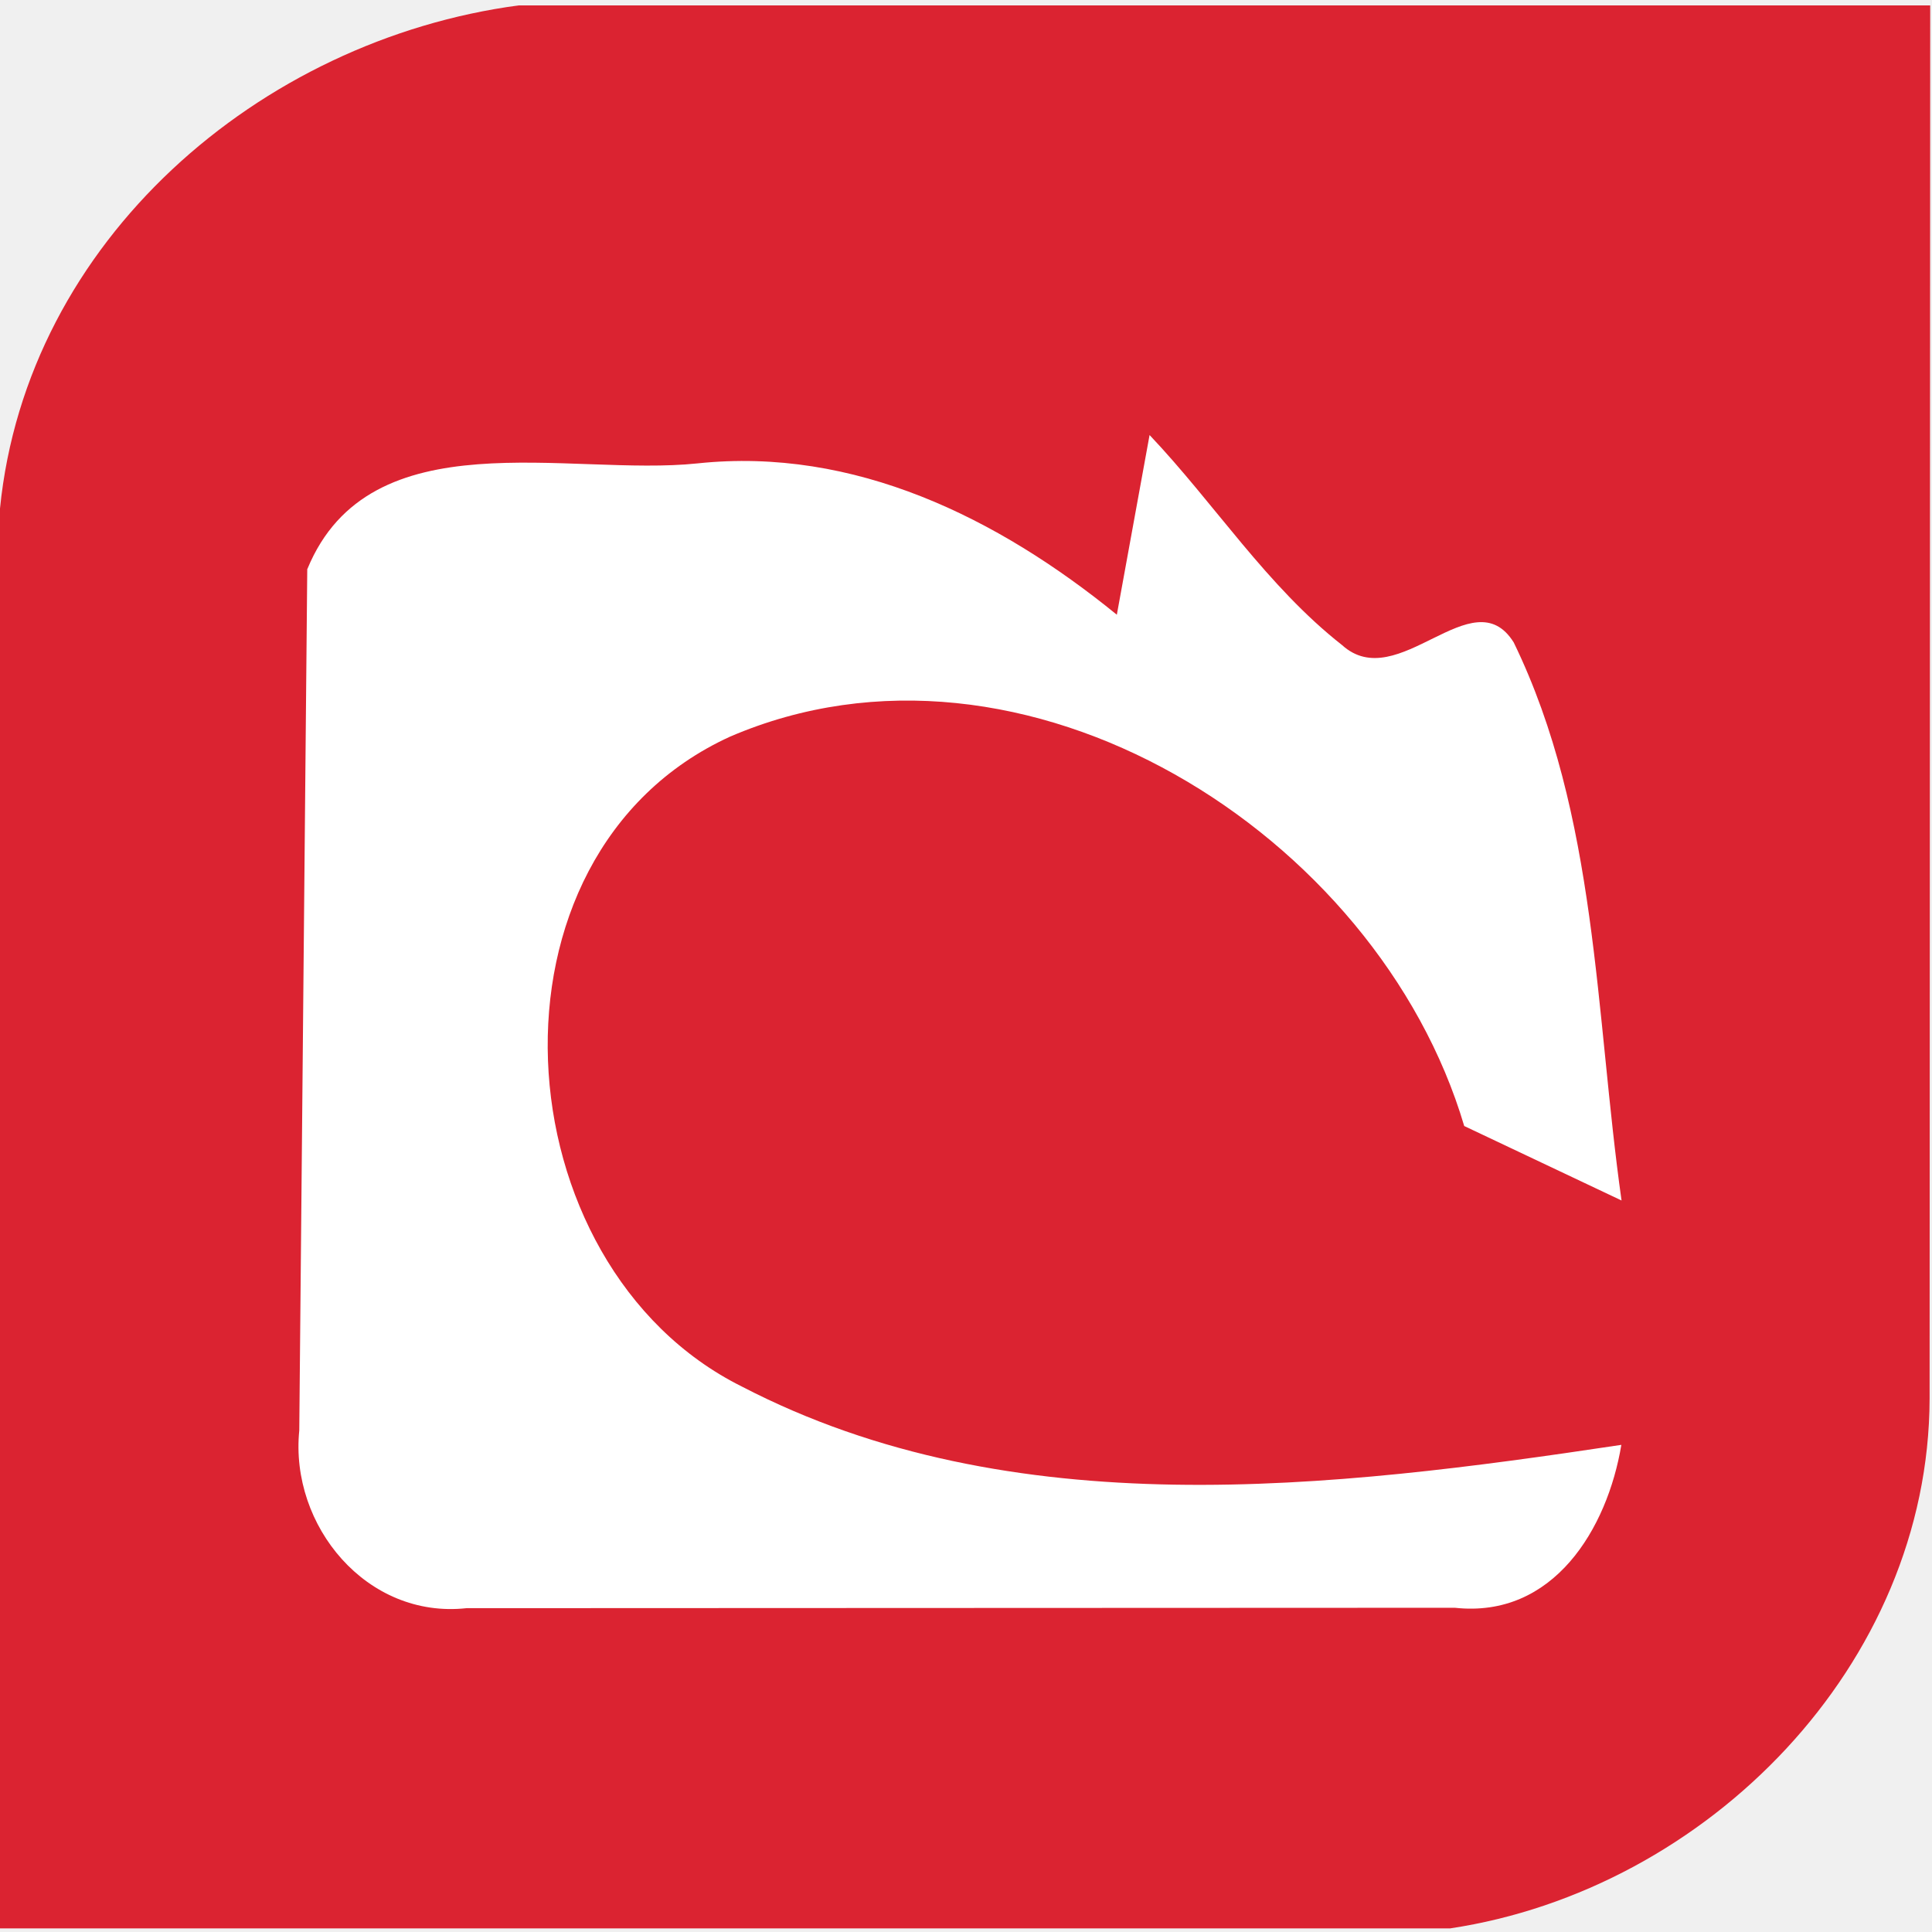
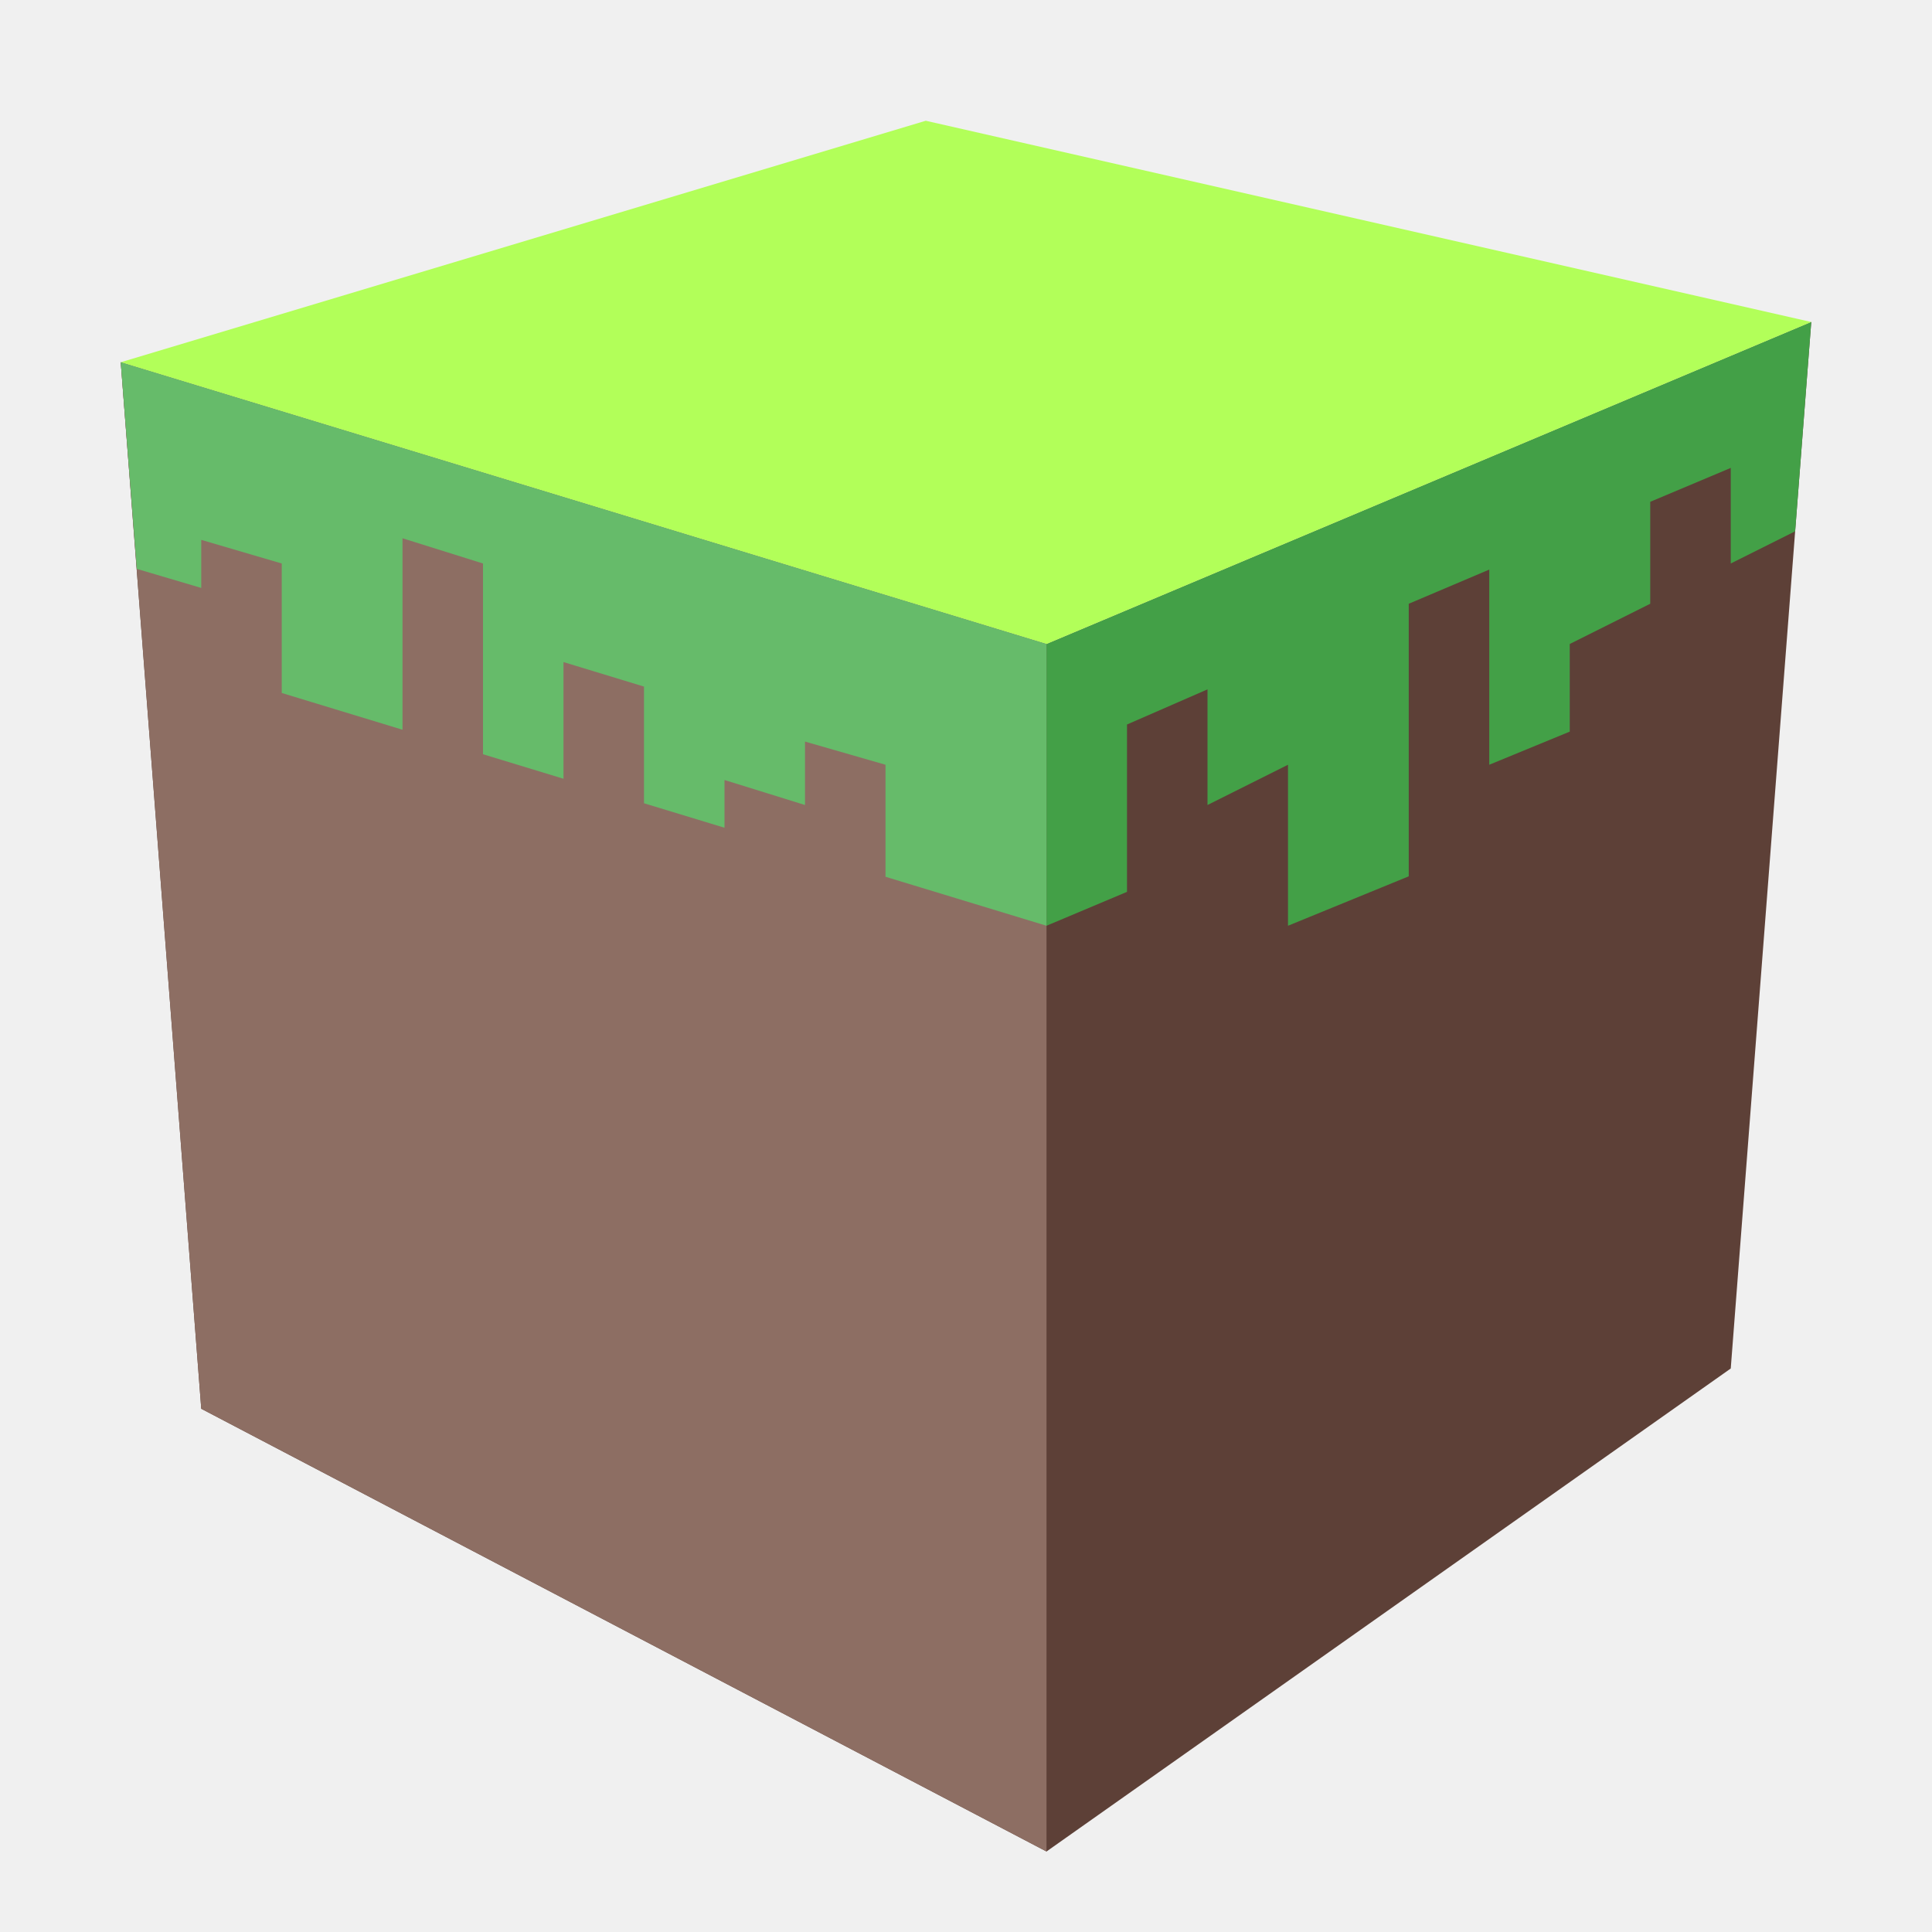
- <svg xmlns="http://www.w3.org/2000/svg" width="64" height="64" viewBox="0 0 9.677 9.667">
-   <path d="M-26.332-12.098h2.715c-1.357.18-2.574 1.23-2.715 2.633z" fill="#fff" />
-   <path d="M2.598.022h7.07L9.665 7c-.003 1.334-1.113 2.46-2.402 2.654H0V2.542C.134 1.2 1.3.195 2.598.022z" fill="#db2331" />
-   <path d="M1.54 2.844c.314-.76 1.31-.46 1.954-.528.785-.083 1.503.272 2.1.758l.164-.9c.327.345.587.756.964 1.052.28.254.655-.342.86-.013.42.864.408 1.86.54 2.795l-.788-.373C6.9 4.17 5.126 3.052 3.656 3.685c-1.294.592-1.156 2.65.06 3.255 1.354.703 2.953.51 4.405.292-.07.42-.34.87-.834.816l-4.95.002c-.5.055-.886-.413-.838-.89l.04-4.315z" fill="#fff" />
+ <svg xmlns="http://www.w3.org/2000/svg" viewBox="0 0 48 48" width="96px" height="96px">
+   <polygon fill="#5d4037" points="26,16 3,9 5,35 26,46 43,34 45,8" />
+   <polygon fill="#8d6e63" points="3,9 5,35 26,46 26,16" />
+   <polygon fill="#43a047" points="28,22.158 28,18 30,17.127 30,20 32,19 32,23 35,21.772 35,15 37,14.151 37,19 39,18.177 39,16 41,15 41,12.467 43,11.625 43,14 44.6,13.2 45,8 26,16 26,23" />
+   <polygon fill="#b2ff59" points="3,9 23,3 45,8 26,16" />
+   <polygon fill="#66bb6a" points="3,9 3.4,14.134 5,14.607 5,13.413 7,14 7,17.217 10,18.13 10,13.373 12,14 12,18.739 14,19.348 14,16.449 16,17.058 16,19.957 18,20.565 18,19.379 20,20 20,18.424 22,19 22,21.783 26,23 26,16" />
</svg>
